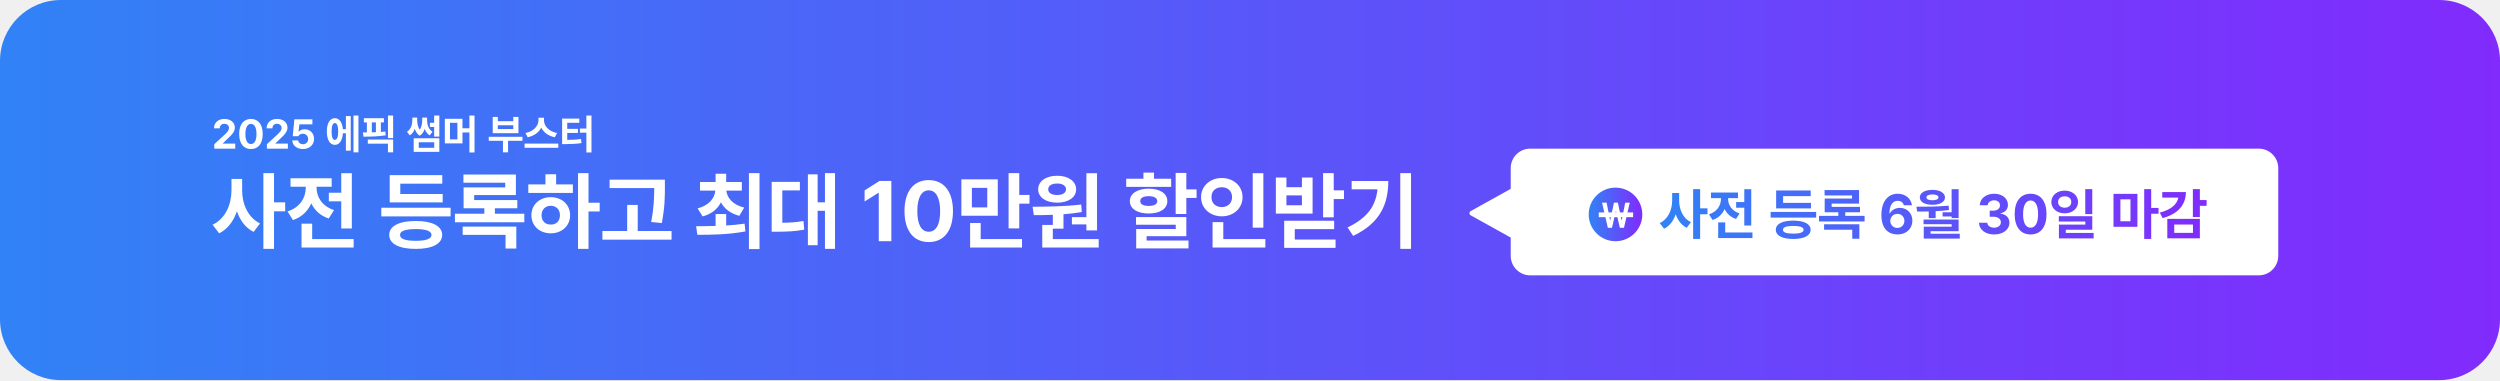
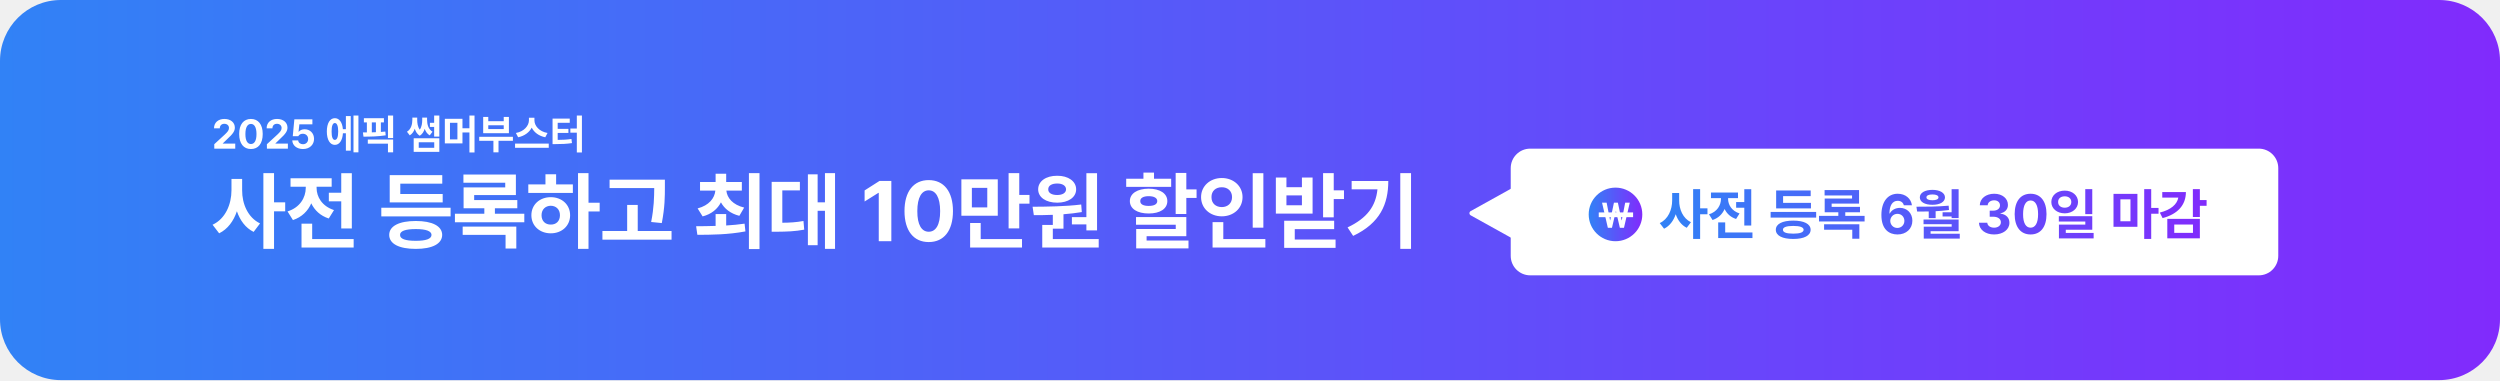
<svg xmlns="http://www.w3.org/2000/svg" width="1026" height="156" viewBox="0 0 1026 156" fill="none">
  <rect width="1026" height="156" rx="25" fill="url(#paint0_linear_721_1049)" />
  <rect x="620" y="61" width="315" height="52" rx="8" fill="white" />
  <path d="M603.575 88.374C602.889 87.993 602.889 87.007 603.575 86.626L620.015 77.499C620.681 77.129 621.5 77.611 621.5 78.374L621.5 96.626C621.5 97.389 620.681 97.871 620.015 97.501L603.575 88.374Z" fill="white" />
  <path d="M689.131 82.254C689.108 85.915 690.681 89.621 693.96 91.193L692.23 93.484C690.041 92.406 688.569 90.385 687.716 87.914C686.829 90.564 685.245 92.732 682.932 93.866L681.157 91.553C684.616 89.958 686.256 86.05 686.256 82.254V79.199H689.131V82.254ZM697.733 77.627V85.511H700.743V87.936H697.733V98.066H694.858V77.627H697.733ZM718.712 77.649V92.564H715.859V85.241H712.513V82.928H715.859V77.649H718.712ZM719.206 95.416V97.707H705.146V91.261H708.021V95.416H719.206ZM709.211 81.647C709.211 84.006 710.648 86.544 713.905 87.6L712.49 89.868C710.222 89.138 708.672 87.644 707.773 85.78C706.875 87.847 705.247 89.486 702.832 90.295L701.372 87.959C704.741 86.903 706.269 84.231 706.291 81.625V81.311H702.181V79.019H713.276V81.311H709.211V81.647ZM745.351 86.971V89.307H726.663V86.971H745.351ZM743.217 83.265V85.533H728.932V78.166H743.104V80.48H731.784V83.265H743.217ZM735.962 90.542C740.387 90.542 743.06 91.89 743.082 94.293C743.06 96.719 740.387 98.066 735.962 98.066C731.492 98.066 728.797 96.719 728.797 94.293C728.797 91.89 731.492 90.542 735.962 90.542ZM735.962 92.721C733.132 92.721 731.694 93.26 731.717 94.293C731.694 95.371 733.132 95.888 735.962 95.888C738.725 95.888 740.185 95.371 740.207 94.293C740.185 93.26 738.725 92.721 735.962 92.721ZM765.229 88.588V90.879H746.519V88.588H754.447V87.106H748.854V81.49H760.085V80.232H748.81V78.009H762.96V83.557H751.707V84.904H763.342V87.106H757.3V88.588H765.229ZM763.072 92.047V97.977H760.175V94.293H748.607V92.047H763.072ZM778.683 96.225C775.313 96.202 772.124 94.203 772.124 88.251C772.124 82.77 774.752 79.514 778.817 79.514C782.097 79.514 784.32 81.58 784.657 84.253H781.333C781.063 83.107 780.12 82.411 778.817 82.411C776.616 82.411 775.448 84.41 775.426 87.6H775.583C776.324 86.162 777.941 85.309 779.738 85.309C782.658 85.309 784.837 87.51 784.837 90.564C784.837 93.866 782.344 96.247 778.683 96.225ZM778.66 93.552C780.322 93.552 781.558 92.294 781.558 90.654C781.558 89.037 780.367 87.757 778.705 87.757C777.043 87.757 775.785 89.06 775.763 90.654C775.785 92.249 776.998 93.552 778.66 93.552ZM803.816 77.649V89.486H800.941V88.835H797.235V87.106H800.941V77.649H803.816ZM786.499 84.837C790.452 84.859 795.349 84.814 799.729 84.41L799.863 86.185C798.055 86.432 796.202 86.589 794.383 86.679V89.531H791.553V86.791C789.879 86.836 788.273 86.836 786.791 86.814L786.499 84.837ZM803.816 90.093V94.877H792.316V95.933H804.288V97.932H789.509V93.035H800.964V92.024H789.419V90.093H803.816ZM793.08 77.919C796.112 77.919 798.201 79.154 798.224 80.996C798.201 82.905 796.112 84.051 793.08 84.051C789.958 84.051 787.892 82.905 787.892 80.996C787.892 79.154 789.958 77.919 793.08 77.919ZM793.08 79.806C791.53 79.783 790.587 80.255 790.609 80.996C790.587 81.76 791.53 82.186 793.08 82.186C794.585 82.186 795.551 81.76 795.551 80.996C795.551 80.255 794.585 79.783 793.08 79.806ZM818.371 96.225C814.8 96.225 812.239 94.248 812.172 91.418H815.586C815.653 92.631 816.821 93.439 818.394 93.439C820.011 93.439 821.179 92.519 821.156 91.216C821.179 89.891 819.988 88.947 818.079 88.947H816.574V86.454H818.079C819.674 86.454 820.797 85.578 820.797 84.298C820.797 83.062 819.854 82.209 818.416 82.209C816.979 82.209 815.788 83.018 815.743 84.253H812.509C812.554 81.445 815.092 79.514 818.416 79.514C821.808 79.514 824.076 81.513 824.054 84.096C824.076 85.915 822.796 87.218 820.977 87.532V87.667C823.357 87.959 824.683 89.419 824.66 91.44C824.683 94.226 822.032 96.225 818.371 96.225ZM833.353 96.225C829.287 96.225 826.816 93.192 826.816 87.869C826.816 82.546 829.287 79.514 833.353 79.514C837.418 79.514 839.889 82.568 839.889 87.869C839.889 93.215 837.418 96.225 833.353 96.225ZM833.353 93.439C835.239 93.439 836.452 91.62 836.43 87.869C836.43 84.163 835.239 82.276 833.353 82.276C831.466 82.276 830.275 84.163 830.275 87.869C830.253 91.62 831.466 93.439 833.353 93.439ZM847.368 78.233C850.468 78.233 852.826 80.165 852.826 82.905C852.826 85.601 850.468 87.555 847.368 87.555C844.201 87.555 841.865 85.601 841.865 82.905C841.865 80.165 844.201 78.233 847.368 78.233ZM847.368 80.569C845.796 80.569 844.628 81.423 844.65 82.905C844.628 84.365 845.796 85.241 847.368 85.241C848.918 85.241 850.063 84.365 850.063 82.905C850.063 81.423 848.918 80.569 847.368 80.569ZM858.666 77.627V87.869H855.791V77.627H858.666ZM858.666 88.723V94.27H847.795V95.596H859.228V97.842H844.987V92.182H855.813V90.924H844.942V88.723H858.666ZM877.196 79.559V93.08H867.381V79.559H877.196ZM870.211 81.805V90.811H874.344V81.805H870.211ZM882.856 77.627V85.331H885.866V87.712H882.856V98.066H879.981V77.627H882.856ZM902.824 77.627V82.097H905.587V84.455H902.824V89.06H899.949V77.627H902.824ZM897.097 78.817C897.074 84.231 893.66 87.892 887.528 89.509L886.383 87.24C890.965 86.106 893.492 83.837 893.975 81.108H887.394V78.817H897.097ZM902.824 89.823V97.819H889.46V89.823H902.824ZM892.312 92.137V95.573H899.994V92.137H892.312Z" fill="url(#paint1_linear_721_1049)" />
  <circle cx="663" cy="88" r="11" fill="url(#paint2_linear_721_1049)" />
  <path d="M659.86 93.5L657.484 83.188H659.366L660.766 90.395H660.835L662.361 83.188H663.979L665.505 90.409H665.574L666.974 83.188H668.855L666.48 93.5H664.793L663.21 86.692H663.141L661.546 93.5H659.86Z" fill="white" />
  <path d="M670.224 87.18V89.124H656.125V87.18H670.224Z" fill="white" />
  <path d="M99.373 78.082C99.339 83.653 101.731 89.293 106.722 91.686L104.09 95.172C100.757 93.531 98.519 90.455 97.22 86.695C95.87 90.728 93.46 94.027 89.939 95.753L87.239 92.232C92.503 89.806 94.998 83.858 94.998 78.082V73.434H99.373V78.082ZM112.464 71.041V83.038H117.044V86.73H112.464V102.145H108.089V71.041H112.464ZM144.388 71.075V93.77H140.047V82.628H134.954V79.107H140.047V71.075H144.388ZM145.14 98.111V101.598H123.743V91.788H128.118V98.111H145.14ZM129.93 77.159C129.93 80.748 132.117 84.61 137.073 86.217L134.92 89.669C131.468 88.558 129.109 86.285 127.742 83.448C126.375 86.593 123.897 89.088 120.223 90.318L118.001 86.764C123.128 85.157 125.452 81.09 125.486 77.125V76.647H119.231V73.16H136.116V76.647H129.93V77.159ZM184.925 85.26V88.814H156.487V85.26H184.925ZM181.678 79.62V83.072H159.939V71.861H181.507V75.382H164.28V79.62H181.678ZM170.638 90.694C177.371 90.694 181.438 92.745 181.473 96.402C181.438 100.094 177.371 102.145 170.638 102.145C163.836 102.145 159.734 100.094 159.734 96.402C159.734 92.745 163.836 90.694 170.638 90.694ZM170.638 94.01C166.331 94.01 164.144 94.83 164.178 96.402C164.144 98.043 166.331 98.829 170.638 98.829C174.842 98.829 177.063 98.043 177.098 96.402C177.063 94.83 174.842 94.01 170.638 94.01ZM215.174 87.721V91.207H186.702V87.721H198.768V85.465H190.257V76.92H207.347V75.006H190.188V71.622H211.722V80.064H194.598V82.115H212.303V85.465H203.108V87.721H215.174ZM211.893 92.984V102.008H207.483V96.402H189.881V92.984H211.893ZM241.526 71.041V83.209H246.106V86.798H241.526V102.145H237.22V71.041H241.526ZM235.101 75.689V79.176H216.814V75.689H223.855V71.519H228.23V75.689H235.101ZM226.043 80.919C230.589 80.919 233.973 83.995 233.973 88.336C233.973 92.677 230.589 95.753 226.043 95.753C221.463 95.753 218.079 92.677 218.079 88.336C218.079 83.995 221.463 80.919 226.043 80.919ZM226.043 84.439C223.855 84.474 222.249 85.943 222.249 88.336C222.249 90.763 223.855 92.198 226.043 92.164C228.23 92.198 229.803 90.763 229.803 88.336C229.803 85.943 228.23 84.474 226.043 84.439ZM272.869 73.741V76.681C272.869 80.577 272.869 84.952 271.604 91.549L267.229 91.105C268.409 85.226 268.46 80.851 268.494 77.193H250.174V73.741H272.869ZM275.604 94.796V98.351H247.234V94.796H257.386V84.098H261.727V94.796H275.604ZM298.025 87.857V92.54C300.572 92.386 303.152 92.147 305.579 91.788L305.921 94.967C299.017 96.3 291.634 96.368 286.199 96.368L285.687 92.848C288.028 92.831 290.779 92.814 293.685 92.711V87.857H298.025ZM304.451 74.698V78.219H298.094C298.384 81.227 300.726 84.046 305.408 85.191L303.426 88.575C299.786 87.652 297.273 85.636 295.872 83.038C294.488 85.755 292.01 87.874 288.353 88.814L286.302 85.533C291.001 84.286 293.274 81.363 293.582 78.219H287.293V74.698H293.685V71.314H298.025V74.698H304.451ZM311.697 71.041V102.213H307.356V71.041H311.697ZM342.698 71.041V102.145H338.562V86.524H335.555V100.641H331.556V71.554H335.555V83.038H338.562V71.041H342.698ZM328.274 74.63V78.15H321.062V91.412C324.07 91.395 326.736 91.241 329.744 90.694L330.052 94.249C326.258 94.967 322.942 95.069 318.841 95.103H316.688V74.63H328.274ZM365.804 74.254V99H360.643V79.142H360.506L354.832 82.696V78.15L360.95 74.254H365.804ZM381.15 99.342C374.964 99.342 371.204 94.728 371.204 86.627C371.204 78.526 374.964 73.912 381.15 73.912C387.337 73.912 391.097 78.561 391.097 86.627C391.097 94.762 387.337 99.342 381.15 99.342ZM381.15 95.103C384.021 95.103 385.867 92.335 385.833 86.627C385.833 80.987 384.021 78.116 381.15 78.116C378.279 78.116 376.468 80.987 376.468 86.627C376.434 92.335 378.279 95.103 381.15 95.103ZM409.485 73.605V88.541H394.549V73.605H409.485ZM398.855 77.091V85.123H405.179V77.091H398.855ZM418.304 71.041V79.996H422.508V83.585H418.304V93.736H413.929V71.041H418.304ZM419.432 98.111V101.598H398.138V91.515H402.479V98.111H419.432ZM450.228 71.075V94.557H445.853V92.096H439.905V89.122H445.853V71.075H450.228ZM450.911 98.111V101.598H427.737V92.301H432.078V88.165C429.292 88.285 426.644 88.302 424.285 88.302L423.772 84.85C429.48 84.815 437.171 84.747 443.733 83.927L443.973 87.037C441.512 87.447 438.965 87.738 436.453 87.926V93.839H432.078V98.111H450.911ZM433.89 72.135C438.401 72.101 441.648 74.391 441.648 77.706C441.648 81.022 438.401 83.175 433.89 83.175C429.275 83.175 426.062 81.022 426.062 77.706C426.062 74.391 429.241 72.101 433.89 72.135ZM433.89 75.314C431.668 75.314 430.164 76.168 430.198 77.706C430.164 79.21 431.668 80.03 433.89 80.03C435.975 80.03 437.479 79.21 437.513 77.706C437.479 76.168 435.975 75.314 433.89 75.314ZM486.868 70.973V77.74H491.072V81.227H486.868V87.823H482.493V70.973H486.868ZM486.868 89.088V96.949H470.564V98.727H487.757V101.939H466.292V93.976H482.527V92.232H466.224V89.088H486.868ZM480.647 73.365V76.681H462.19V73.365H469.266V70.836H473.606V73.365H480.647ZM471.419 77.433C476.067 77.433 479.075 79.415 479.075 82.525C479.075 85.704 476.067 87.618 471.419 87.618C466.771 87.618 463.694 85.704 463.694 82.525C463.694 79.415 466.771 77.433 471.419 77.433ZM471.419 80.509C469.266 80.509 467.933 81.227 467.967 82.525C467.933 83.858 469.266 84.508 471.419 84.508C473.572 84.508 474.939 83.858 474.939 82.525C474.939 81.227 473.572 80.509 471.419 80.509ZM518.484 71.075V93.429H514.109V71.075H518.484ZM519.305 98.111V101.598H497.635V91.173H502.044V98.111H519.305ZM501.429 73.058C506.214 73.058 509.939 76.339 509.939 80.885C509.939 85.533 506.214 88.78 501.429 88.78C496.644 88.78 492.918 85.533 492.918 80.885C492.918 76.339 496.644 73.058 501.429 73.058ZM501.429 76.852C499.002 76.817 497.156 78.356 497.19 80.885C497.156 83.482 499.002 84.986 501.429 84.986C503.787 84.986 505.633 83.482 505.633 80.885C505.633 78.356 503.787 76.817 501.429 76.852ZM547.366 71.041V78.116H551.57V81.705H547.366V89.19H542.991V71.041H547.366ZM527.952 72.853V76.817H534.31V72.853H538.685V87.652H523.611V72.853H527.952ZM527.952 84.234H534.31V80.201H527.952V84.234ZM547.537 90.592V94.044H531.37V98.316H548.118V101.734H527.029V90.592H547.537ZM579.085 71.041V102.145H574.676V71.041H579.085ZM569.754 74.288C569.754 83.722 566.438 91.549 555.33 96.812L553.04 93.326C561.072 89.532 564.61 84.61 565.311 77.706H554.715V74.288H569.754Z" fill="white" />
-   <path d="M87.946 61L87.93 59.19L92.246 55.223C93.375 54.144 93.973 53.48 93.973 52.533C93.973 51.471 93.159 50.807 92.064 50.807C90.935 50.807 90.204 51.52 90.204 52.666H87.83C87.814 50.309 89.557 48.815 92.097 48.815C94.67 48.815 96.38 50.275 96.38 52.367C96.38 53.728 95.716 54.857 93.242 57.099L91.416 58.875V58.941H96.546V61H87.946ZM102.987 61.166C99.982 61.166 98.156 58.925 98.156 54.99C98.156 51.056 99.982 48.815 102.987 48.815C105.992 48.815 107.818 51.072 107.818 54.99C107.818 58.941 105.992 61.166 102.987 61.166ZM102.987 59.107C104.382 59.107 105.278 57.763 105.262 54.99C105.262 52.251 104.382 50.856 102.987 50.856C101.593 50.856 100.713 52.251 100.713 54.99C100.696 57.763 101.593 59.107 102.987 59.107ZM109.545 61L109.528 59.19L113.845 55.223C114.974 54.144 115.571 53.48 115.571 52.533C115.571 51.471 114.758 50.807 113.662 50.807C112.533 50.807 111.803 51.52 111.803 52.666H109.429C109.412 50.309 111.155 48.815 113.695 48.815C116.269 48.815 117.979 50.275 117.979 52.367C117.979 53.728 117.314 54.857 114.841 57.099L113.015 58.875V58.941H118.145V61H109.545ZM124.337 61.166C121.83 61.166 120.004 59.688 119.954 57.613H122.378C122.428 58.56 123.291 59.19 124.337 59.19C125.582 59.19 126.462 58.31 126.462 57.065C126.462 55.787 125.565 54.907 124.304 54.891C123.407 54.891 122.776 55.223 122.411 55.903H120.153L120.801 48.98H128.205V51.023H122.859L122.527 54.06H122.627C123.075 53.463 123.972 53.048 125.034 53.048C127.242 53.048 128.886 54.691 128.886 56.999C128.886 59.423 127.043 61.166 124.337 61.166ZM147.098 47.42V62.527H145.072V47.42H147.098ZM143.943 47.636V61.83H141.951V54.691H140.739C140.54 57.663 139.278 59.456 137.419 59.456C135.427 59.456 134.132 57.364 134.132 53.961C134.132 50.574 135.427 48.499 137.419 48.499C139.237 48.499 140.482 50.192 140.723 53.015H141.951V47.636H143.943ZM137.419 50.491C136.572 50.491 136.074 51.653 136.091 53.961C136.074 56.285 136.572 57.431 137.419 57.414C138.282 57.431 138.797 56.285 138.797 53.961C138.797 51.653 138.282 50.491 137.419 50.491ZM157.557 48.499V50.226H156.312V54.144C156.934 54.11 157.548 54.06 158.138 53.994L158.287 55.538C155.216 56.02 151.812 56.086 149.173 56.086L148.94 54.343L150.567 54.326V50.226H149.339V48.499H157.557ZM161.342 57.265V62.527H159.217V58.958H150.949V57.265H161.342ZM161.342 47.42V56.667H159.217V47.42H161.342ZM152.593 54.31L154.27 54.26V50.226H152.593V54.31ZM180.301 47.42V56.053H178.176V52.085H176.433V50.392H178.176V47.42H180.301ZM180.301 56.733V62.328H169.775V56.733H180.301ZM171.851 58.377V60.668H178.209V58.377H171.851ZM171.22 49.163C171.22 50.475 171.402 52.019 172.282 53.214C173.112 52.035 173.278 50.491 173.278 49.163V48.267H175.271V49.163C175.271 51.023 175.752 52.998 177.512 54.06L176.35 55.555C175.329 54.949 174.681 53.994 174.308 52.865C173.926 54.044 173.303 55.081 172.266 55.721C171.211 55.065 170.581 54.011 170.224 52.815C169.833 53.961 169.194 54.94 168.165 55.555L167.02 54.06C168.763 52.998 169.228 50.94 169.228 49.163V48.267H171.22V49.163ZM189.797 48.765V52.649H192.652V47.42H194.744V62.56H192.652V54.359H189.797V58.842H182.559V48.765H189.797ZM184.667 50.408V57.198H187.722V50.408H184.667ZM214.417 56.136V57.796H208.507V62.527H206.415V57.796H200.588V56.136H214.417ZM204.307 48.001V49.744H210.648V48.001H212.773V54.675H202.215V48.001H204.307ZM204.307 52.981H210.648V51.404H204.307V52.981ZM223.249 49.412C223.249 51.62 225.208 53.994 228.628 54.575L227.698 56.335C225.067 55.812 223.108 54.334 222.137 52.384C221.132 54.318 219.173 55.804 216.559 56.335L215.646 54.575C218.999 53.977 220.975 51.603 220.991 49.412V48.316H223.249V49.412ZM229.126 58.925V60.668H215.297V58.925H229.126ZM242.739 47.42V62.56H240.647V54.459H237.991V52.749H240.647V47.42H242.739ZM237.742 48.682V50.392H232.795V52.898H237.194V54.559H232.795V57.414C234.887 57.398 236.563 57.323 238.439 57.032L238.655 58.726C236.447 59.058 234.472 59.141 231.882 59.141H230.687V48.682H237.742Z" fill="white" />
+   <path d="M87.946 61L87.93 59.19L92.246 55.223C93.375 54.144 93.973 53.48 93.973 52.533C93.973 51.471 93.159 50.807 92.064 50.807C90.935 50.807 90.204 51.52 90.204 52.666H87.83C87.814 50.309 89.557 48.815 92.097 48.815C94.67 48.815 96.38 50.275 96.38 52.367C96.38 53.728 95.716 54.857 93.242 57.099L91.416 58.875V58.941H96.546V61H87.946ZM102.987 61.166C99.982 61.166 98.156 58.925 98.156 54.99C98.156 51.056 99.982 48.815 102.987 48.815C105.992 48.815 107.818 51.072 107.818 54.99C107.818 58.941 105.992 61.166 102.987 61.166ZM102.987 59.107C104.382 59.107 105.278 57.763 105.262 54.99C105.262 52.251 104.382 50.856 102.987 50.856C101.593 50.856 100.713 52.251 100.713 54.99C100.696 57.763 101.593 59.107 102.987 59.107ZM109.545 61L109.528 59.19L113.845 55.223C114.974 54.144 115.571 53.48 115.571 52.533C115.571 51.471 114.758 50.807 113.662 50.807C112.533 50.807 111.803 51.52 111.803 52.666H109.429C109.412 50.309 111.155 48.815 113.695 48.815C116.269 48.815 117.979 50.275 117.979 52.367C117.979 53.728 117.314 54.857 114.841 57.099L113.015 58.875V58.941H118.145V61H109.545ZM124.337 61.166C121.83 61.166 120.004 59.688 119.954 57.613H122.378C122.428 58.56 123.291 59.19 124.337 59.19C125.582 59.19 126.462 58.31 126.462 57.065C126.462 55.787 125.565 54.907 124.304 54.891C123.407 54.891 122.776 55.223 122.411 55.903H120.153L120.801 48.98H128.205V51.023H122.859L122.527 54.06H122.627C123.075 53.463 123.972 53.048 125.034 53.048C127.242 53.048 128.886 54.691 128.886 56.999C128.886 59.423 127.043 61.166 124.337 61.166ZM147.098 47.42V62.527H145.072V47.42H147.098ZM143.943 47.636V61.83H141.951V54.691H140.739C140.54 57.663 139.278 59.456 137.419 59.456C135.427 59.456 134.132 57.364 134.132 53.961C134.132 50.574 135.427 48.499 137.419 48.499C139.237 48.499 140.482 50.192 140.723 53.015H141.951V47.636H143.943ZM137.419 50.491C136.572 50.491 136.074 51.653 136.091 53.961C136.074 56.285 136.572 57.431 137.419 57.414C138.282 57.431 138.797 56.285 138.797 53.961C138.797 51.653 138.282 50.491 137.419 50.491ZM157.557 48.499V50.226H156.312V54.144C156.934 54.11 157.548 54.06 158.138 53.994L158.287 55.538C155.216 56.02 151.812 56.086 149.173 56.086L148.94 54.343L150.567 54.326V50.226H149.339V48.499H157.557ZM161.342 57.265V62.527H159.217V58.958H150.949V57.265H161.342ZM161.342 47.42V56.667H159.217V47.42H161.342ZM152.593 54.31L154.27 54.26V50.226H152.593V54.31ZM180.301 47.42V56.053H178.176V52.085H176.433V50.392H178.176V47.42H180.301ZM180.301 56.733V62.328H169.775V56.733H180.301ZM171.851 58.377V60.668H178.209V58.377H171.851ZM171.22 49.163C171.22 50.475 171.402 52.019 172.282 53.214C173.112 52.035 173.278 50.491 173.278 49.163V48.267H175.271V49.163C175.271 51.023 175.752 52.998 177.512 54.06L176.35 55.555C175.329 54.949 174.681 53.994 174.308 52.865C173.926 54.044 173.303 55.081 172.266 55.721C171.211 55.065 170.581 54.011 170.224 52.815C169.833 53.961 169.194 54.94 168.165 55.555L167.02 54.06C168.763 52.998 169.228 50.94 169.228 49.163V48.267H171.22V49.163ZM189.797 48.765V52.649H192.652V47.42H194.744V62.56H192.652V54.359H189.797V58.842H182.559V48.765H189.797ZM184.667 50.408V57.198H187.722V50.408H184.667ZM210.499 56.136V57.796H204.589V62.527H202.497V57.796H196.67V56.136H210.499ZM200.389 48.001V49.744H206.73V48.001H208.855V54.675H198.297V48.001H200.389ZM200.389 52.981H206.73V51.404H200.389V52.981ZM219.331 49.412C219.331 51.62 221.29 53.994 224.71 54.575L223.78 56.335C221.149 55.812 219.19 54.334 218.219 52.384C217.214 54.318 215.255 55.804 212.641 56.335L211.728 54.575C215.081 53.977 217.057 51.603 217.073 49.412V48.316H219.331V49.412ZM225.208 58.925V60.668H211.379V58.925H225.208ZM238.821 47.42V62.56H236.729V54.459H234.073V52.749H236.729V47.42H238.821ZM233.824 48.682V50.392H228.877V52.898H233.276V54.559H228.877V57.414C230.969 57.398 232.646 57.323 234.521 57.032L234.737 58.726C232.529 59.058 230.554 59.141 227.964 59.141H226.769V48.682H233.824Z" fill="white" />
  <defs>
    <linearGradient id="paint0_linear_721_1049" x1="-0.927" y1="78" x2="1427.05" y2="78" gradientUnits="userSpaceOnUse">
      <stop stop-color="#3182F6" />
      <stop offset="1" stop-color="#A009FF" />
    </linearGradient>
    <linearGradient id="paint1_linear_721_1049" x1="680.797" y1="87.5" x2="993.95" y2="87.5" gradientUnits="userSpaceOnUse">
      <stop stop-color="#3182F6" />
      <stop offset="1" stop-color="#A009FF" />
    </linearGradient>
    <linearGradient id="paint2_linear_721_1049" x1="651.98" y1="88" x2="682.6" y2="88" gradientUnits="userSpaceOnUse">
      <stop stop-color="#3182F6" />
      <stop offset="1" stop-color="#A009FF" />
    </linearGradient>
  </defs>
</svg>
